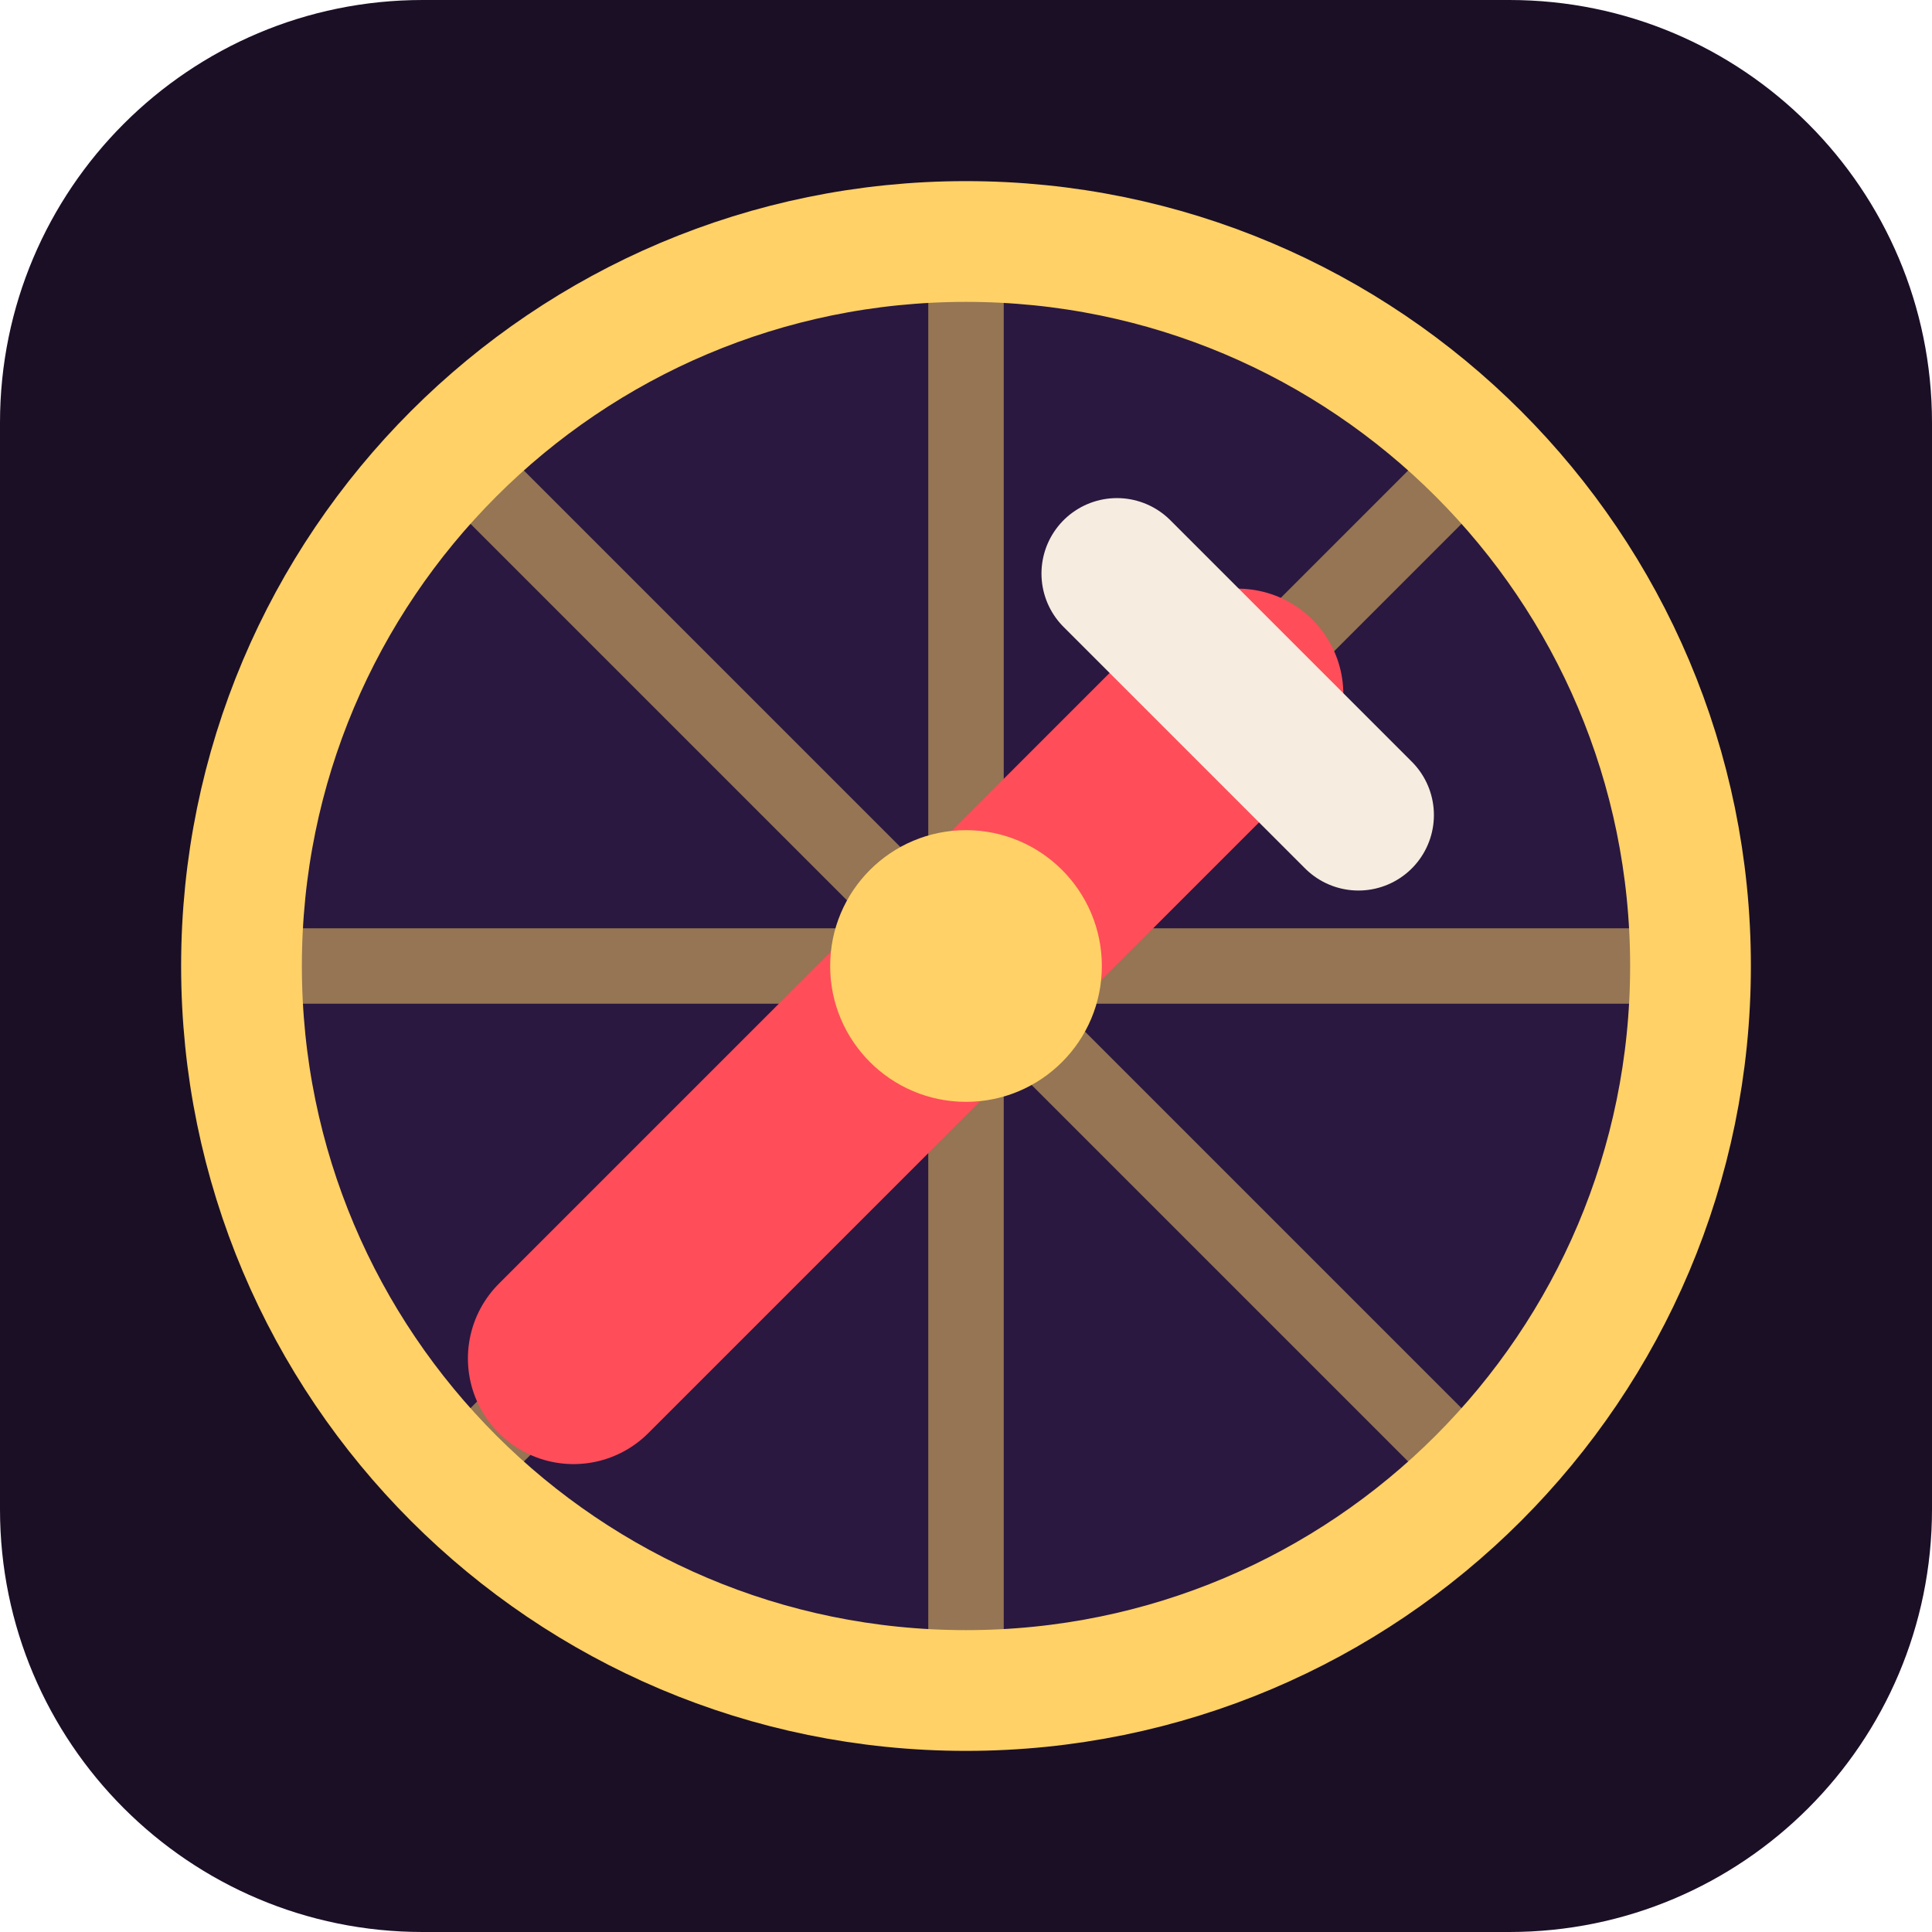
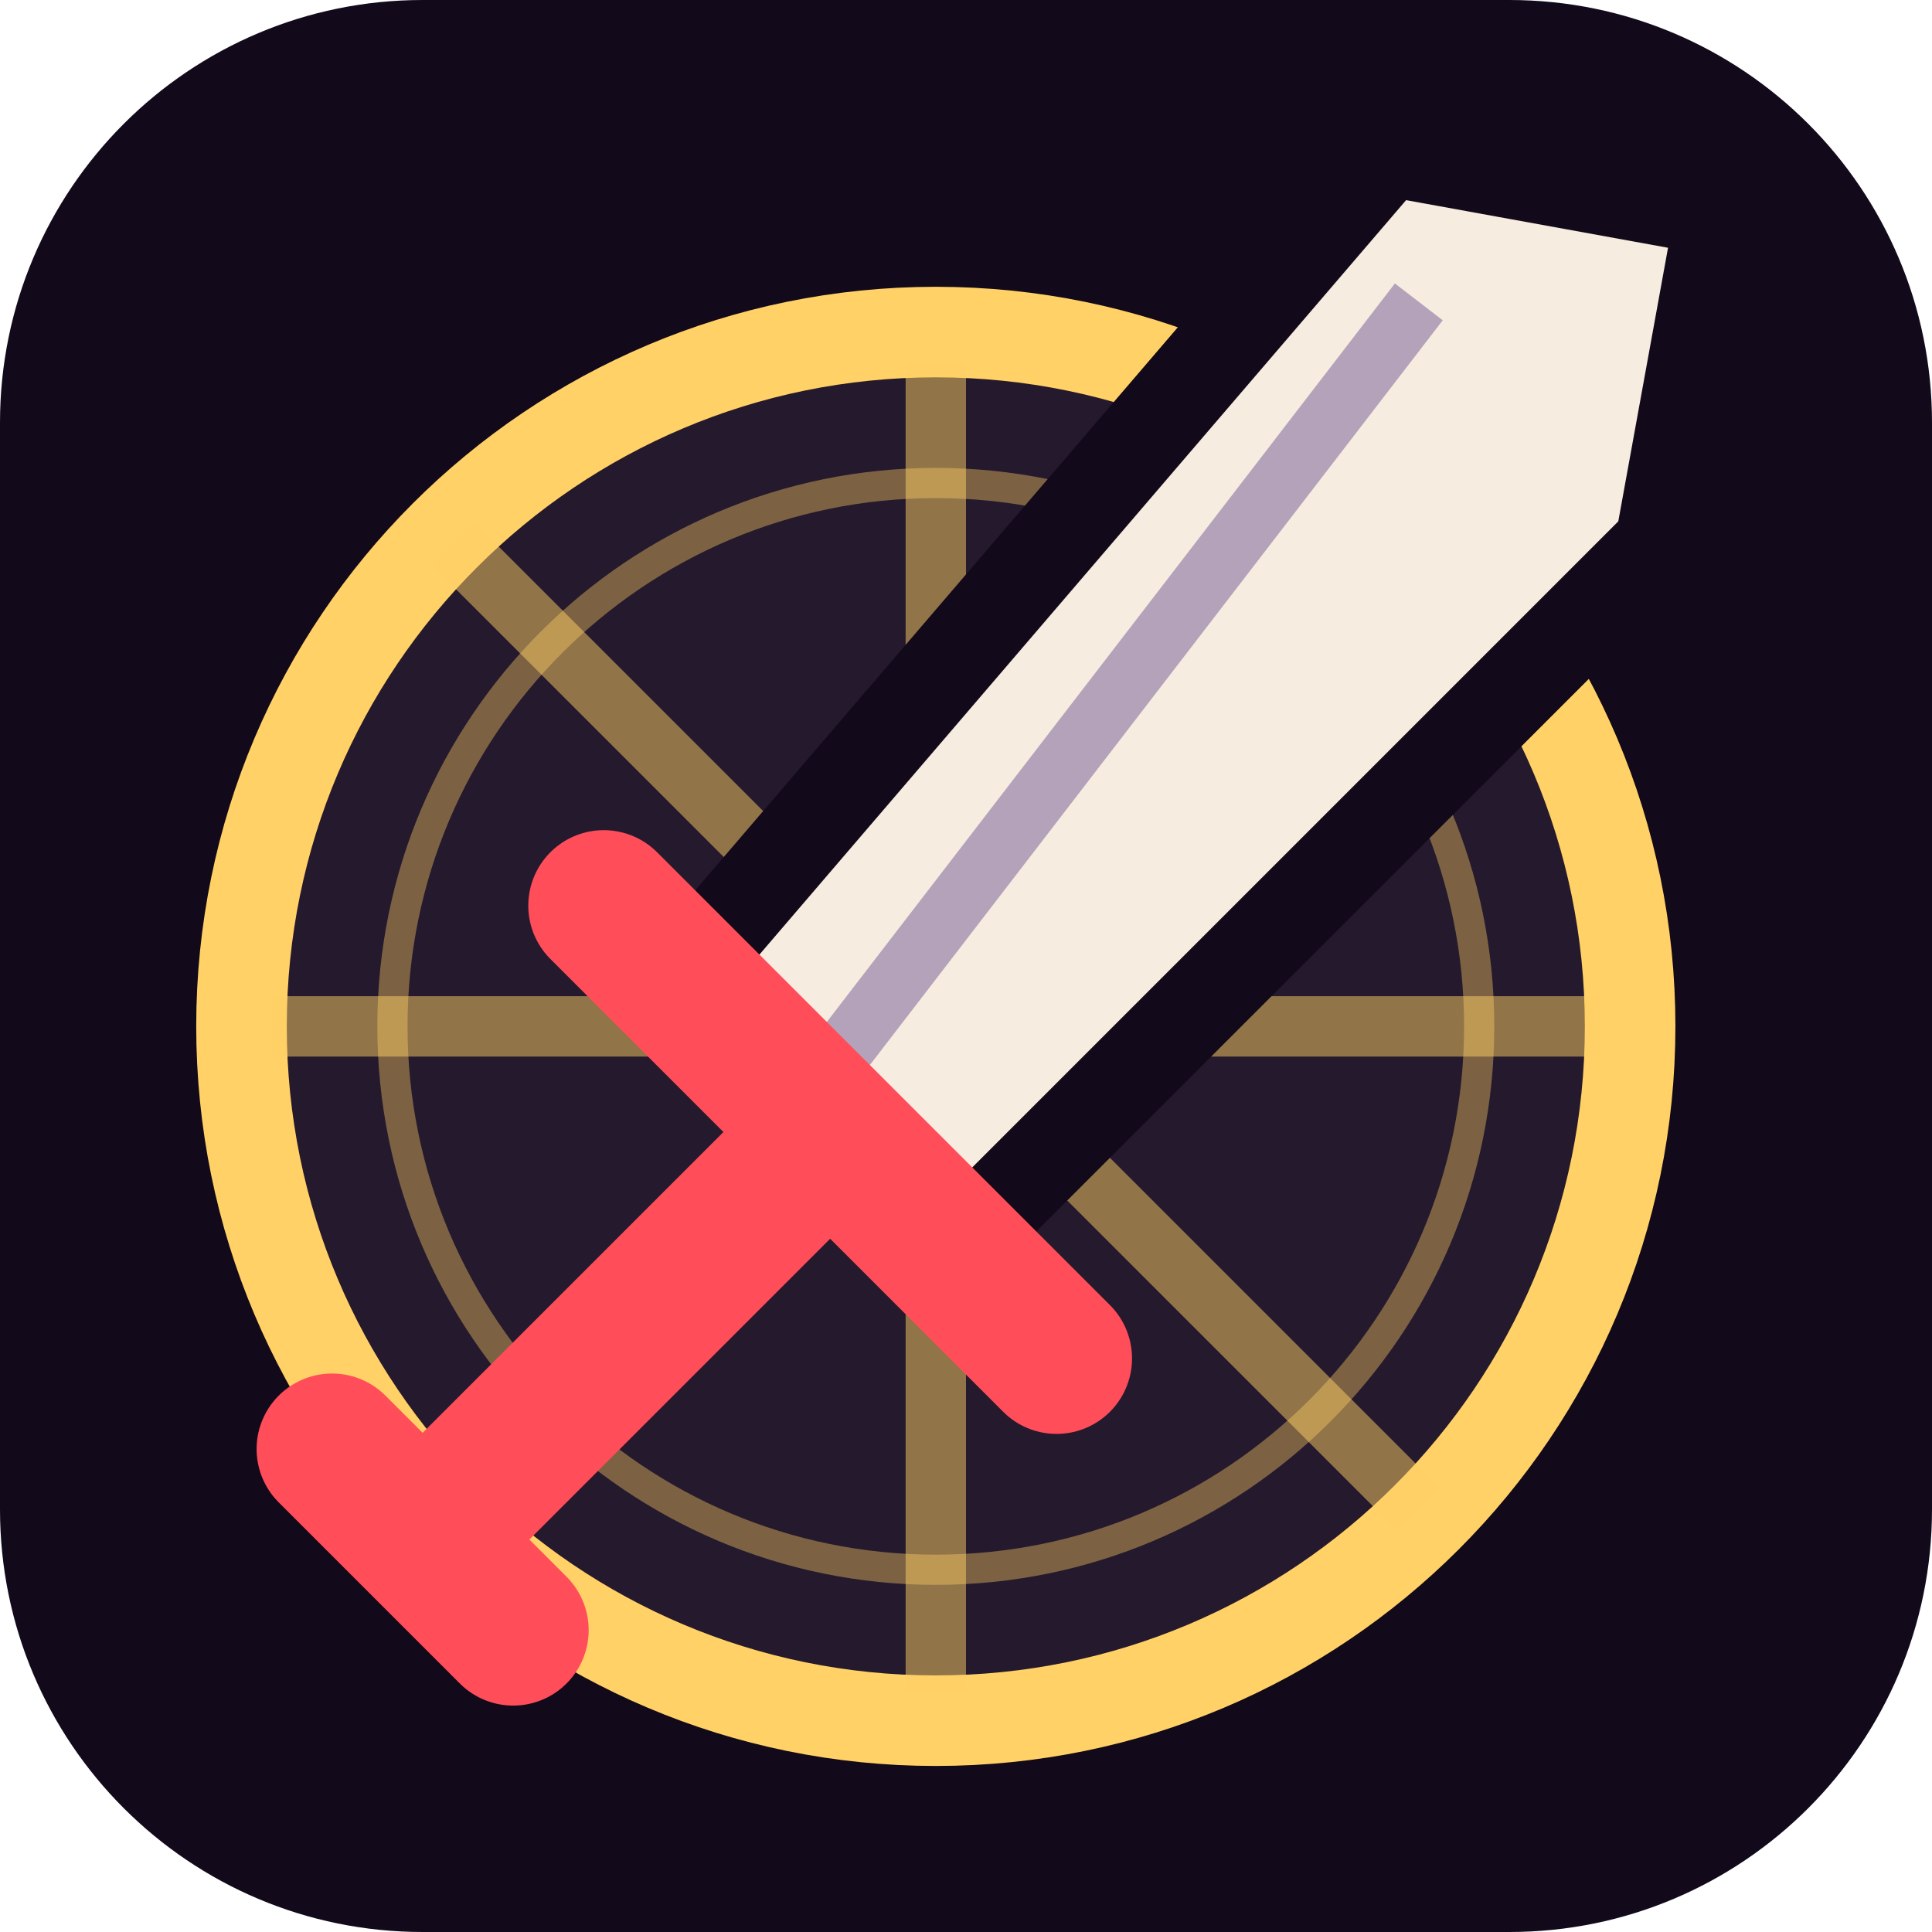
<svg xmlns="http://www.w3.org/2000/svg" viewBox="0 0 64 64">
-   <rect width="64" height="64" rx="14" fill="#1b0f26" />
-   <circle cx="32" cy="32" r="24" fill="#2a1840" stroke="#ffd166" stroke-width="4" />
-   <path d="M32 8v48M8 32h48M15 15l34 34M49 15L15 49" stroke="#ffd166" stroke-width="2.5" opacity=".5" />
-   <path d="M19 45l22-22" stroke="#ff4d5a" stroke-width="7" stroke-linecap="round" />
-   <path d="M37 19l8 8" stroke="#f6ecdf" stroke-width="5" stroke-linecap="round" />
-   <circle cx="32" cy="32" r="4.5" fill="#ffd166" />
+   <rect width="64" height="64" rx="14" fill="#12091a" />
+   <circle cx="31" cy="34" r="23" fill="#25192d" stroke="#ffd166" stroke-width="3" />
+   <circle cx="31" cy="34" r="18" fill="none" stroke="#ffd166" stroke-opacity=".4" />
+   <path d="M31 12v44M9 34h44M15 18l32 32M15 50l32-32" stroke="#ffd166" stroke-opacity=".5" stroke-width="2" />
+   <path d="m46 5 11 2-2 11-24 24-9-9Z" fill="#f6ecdf" stroke="#12091a" stroke-width="3" stroke-linejoin="round" />
+   <path d="m47 10-20 26" stroke="#b4a2bb" stroke-width="2" />
+   <path d="m20 30 15 15M26 39l-12 12m-3-3 6 6" fill="none" stroke="#ff4d5a" stroke-width="5" stroke-linecap="round" />
</svg>
